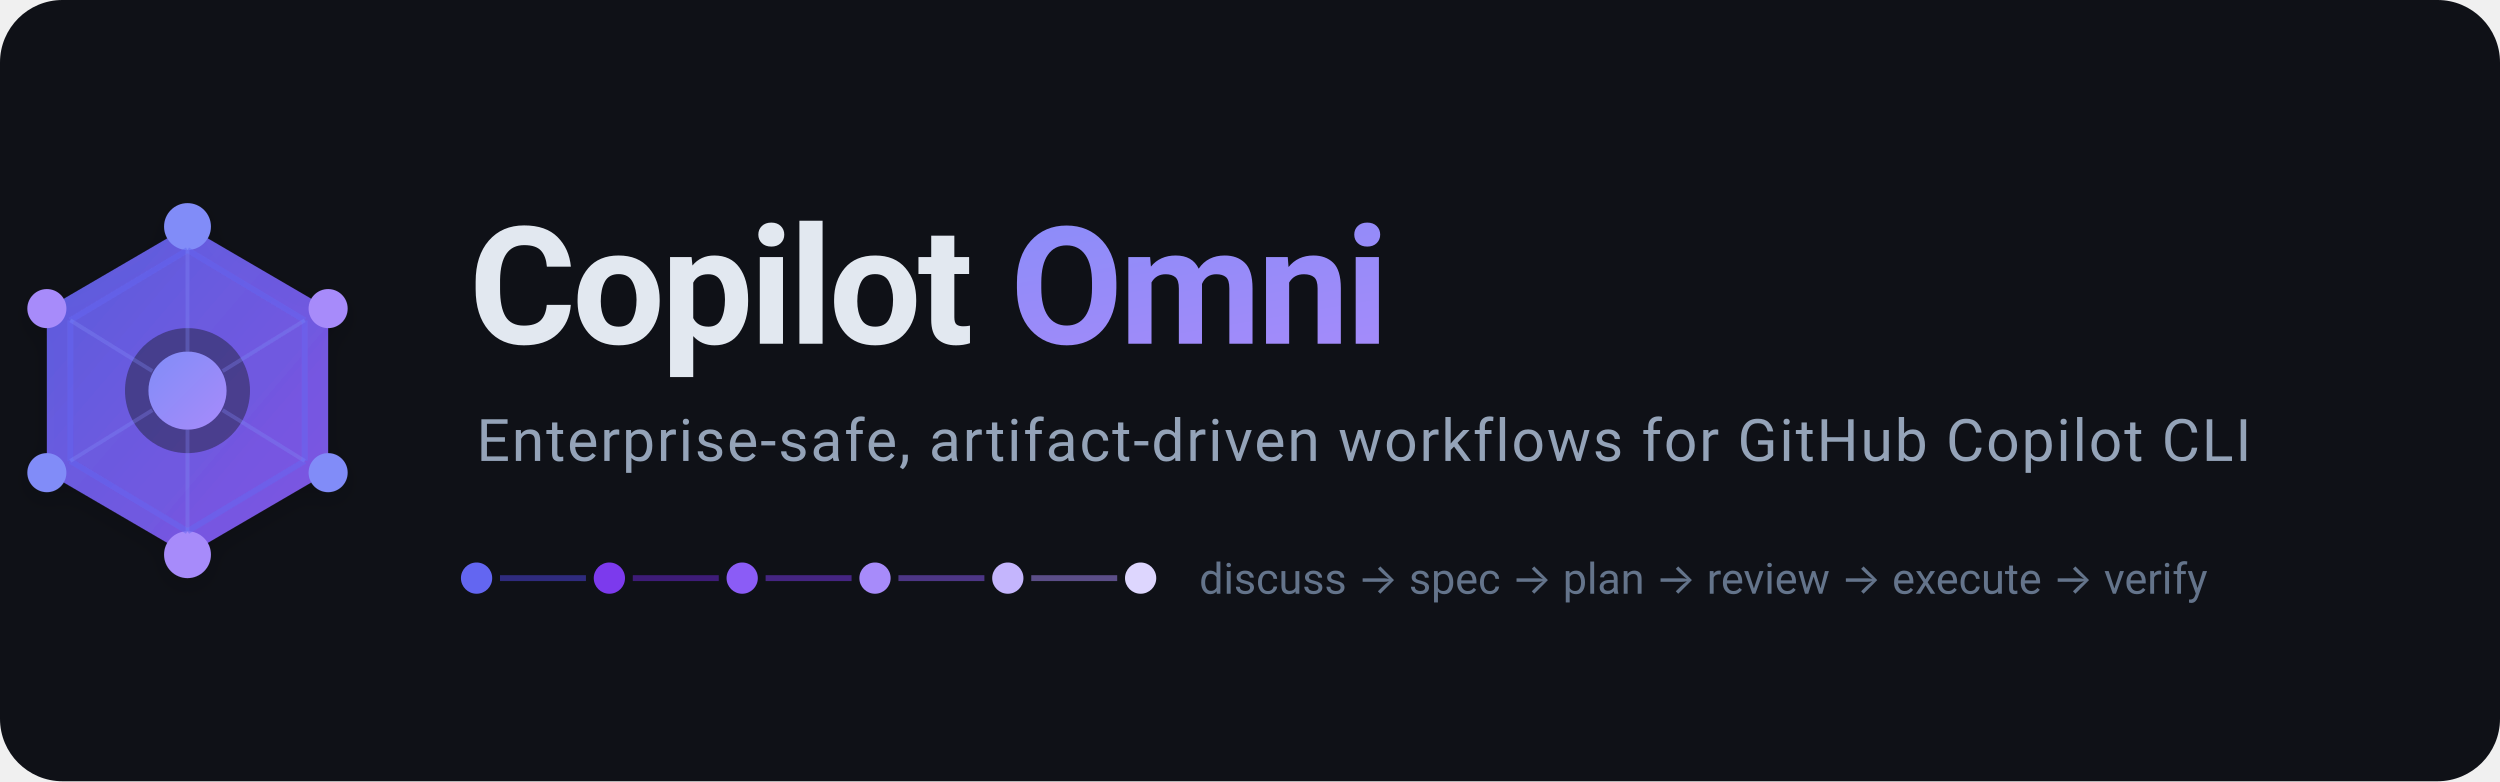
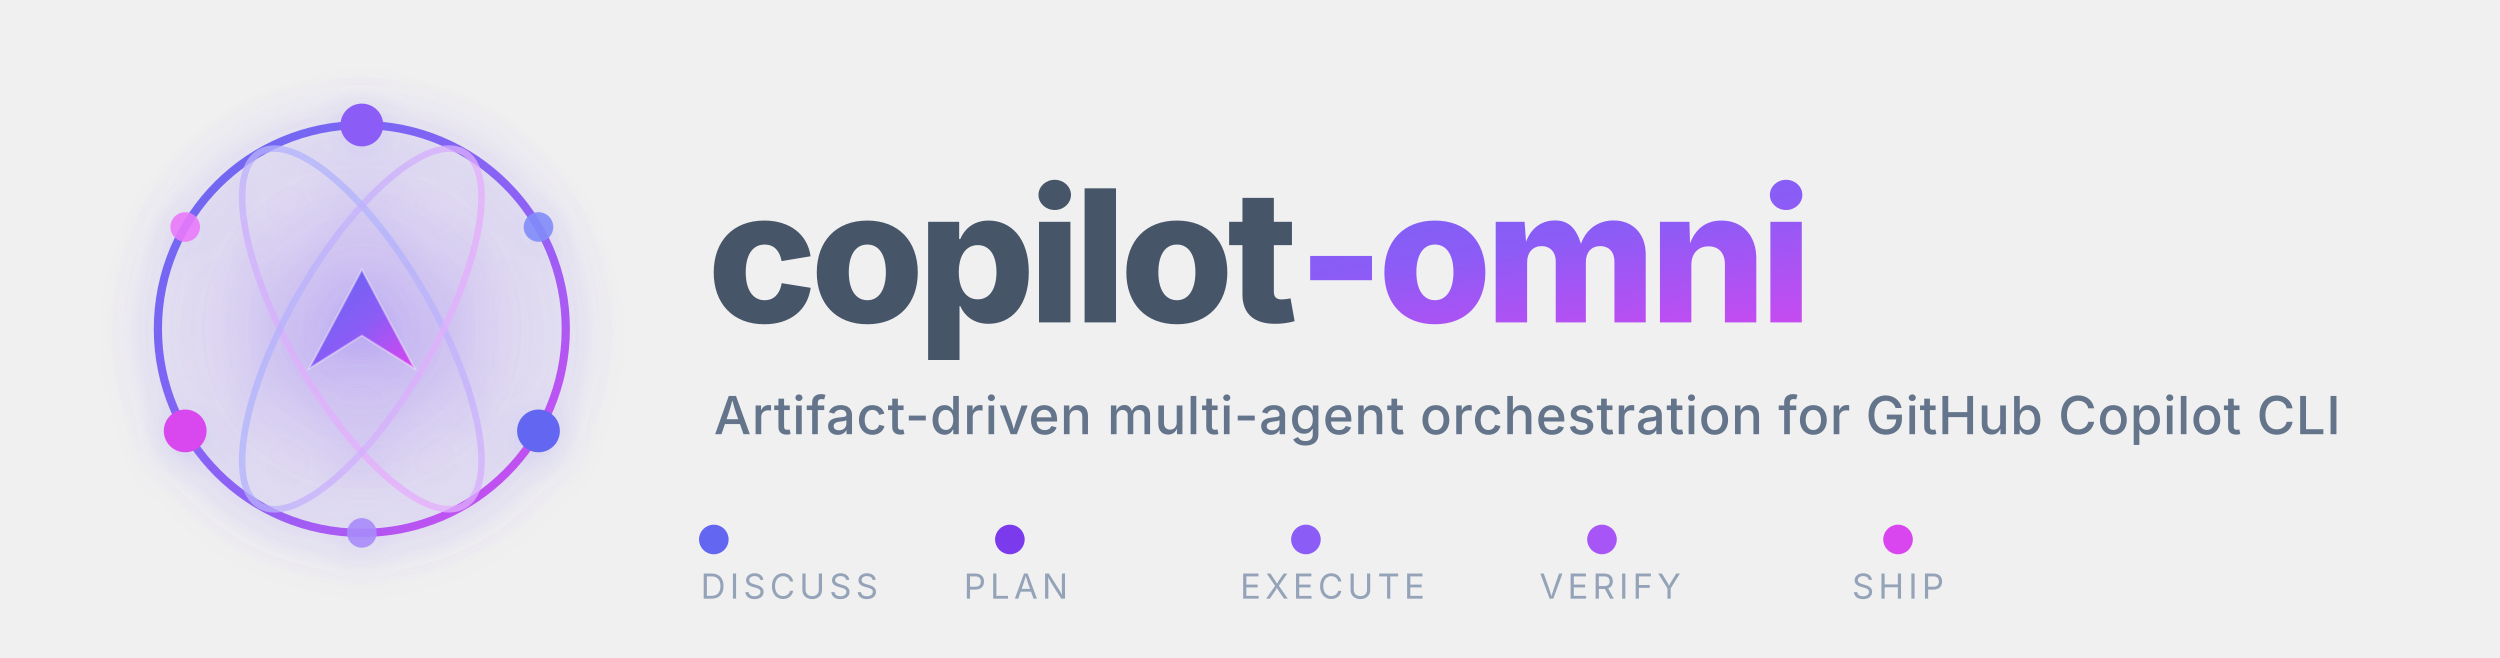
- <svg xmlns="http://www.w3.org/2000/svg" viewBox="0 0 640 200" width="640" height="200">
+ <svg xmlns="http://www.w3.org/2000/svg" viewBox="0 0 760 200" width="760" height="200" role="img" aria-label="copilot-omni — artifact-driven multi-agent orchestration for GitHub Copilot CLI">
  <defs>
-     <linearGradient id="grad1" x1="0%" y1="0%" x2="100%" y2="100%">
-       <stop offset="0%" style="stop-color:#6366f1;stop-opacity:1" />
-       <stop offset="100%" style="stop-color:#8b5cf6;stop-opacity:1" />
+     <linearGradient id="accent" x1="0" y1="0" x2="1" y2="1">
+       <stop offset="0%" stop-color="#6366f1" />
+       <stop offset="55%" stop-color="#8b5cf6" />
+       <stop offset="100%" stop-color="#d946ef" />
    </linearGradient>
-     <linearGradient id="grad2" x1="0%" y1="0%" x2="100%" y2="100%">
-       <stop offset="0%" style="stop-color:#818cf8;stop-opacity:1" />
-       <stop offset="100%" style="stop-color:#a78bfa;stop-opacity:1" />
+     <linearGradient id="accentSoft" x1="0" y1="0" x2="1" y2="1">
+       <stop offset="0%" stop-color="#a5b4fc" />
+       <stop offset="100%" stop-color="#f0abfc" />
    </linearGradient>
-     <filter id="shadow" x="-10%" y="-10%" width="120%" height="130%">
-       <feDropShadow dx="0" dy="2" stdDeviation="3" flood-color="#000" flood-opacity="0.15" />
+     <radialGradient id="glow" cx="50%" cy="50%" r="50%">
+       <stop offset="0%" stop-color="#8b5cf6" stop-opacity="0.35" />
+       <stop offset="100%" stop-color="#8b5cf6" stop-opacity="0" />
+     </radialGradient>
+     <filter id="softShadow" x="-25%" y="-25%" width="150%" height="150%">
+       <feDropShadow dx="0" dy="2" stdDeviation="6" flood-color="#6366f1" flood-opacity="0.25" />
    </filter>
  </defs>
-   <rect width="640" height="200" rx="16" fill="#0f1117" />
-   <g transform="translate(48, 100)" filter="url(#shadow)">
-     <polygon points="0,-42 36,-21 36,21 0,42 -36,21 -36,-21" fill="url(#grad1)" opacity="0.9" />
-     <circle cx="0" cy="0" r="16" fill="#0f1117" opacity="0.4" />
-     <circle cx="0" cy="0" r="10" fill="url(#grad2)" />
-     <circle cx="0" cy="-42" r="6" fill="#818cf8" />
-     <circle cx="36" cy="-21" r="5" fill="#a78bfa" />
-     <circle cx="36" cy="21" r="5" fill="#818cf8" />
-     <circle cx="0" cy="42" r="6" fill="#a78bfa" />
-     <circle cx="-36" cy="21" r="5" fill="#818cf8" />
-     <circle cx="-36" cy="-21" r="5" fill="#a78bfa" />
-     <line x1="0" y1="-36" x2="30" y2="-18" stroke="#6366f1" stroke-width="1.5" opacity="0.5" />
-     <line x1="30" y1="-18" x2="30" y2="18" stroke="#6366f1" stroke-width="1.5" opacity="0.5" />
-     <line x1="30" y1="18" x2="0" y2="36" stroke="#6366f1" stroke-width="1.5" opacity="0.5" />
-     <line x1="0" y1="36" x2="-30" y2="18" stroke="#6366f1" stroke-width="1.5" opacity="0.5" />
-     <line x1="-30" y1="18" x2="-30" y2="-18" stroke="#6366f1" stroke-width="1.5" opacity="0.5" />
-     <line x1="-30" y1="-18" x2="0" y2="-36" stroke="#6366f1" stroke-width="1.5" opacity="0.5" />
-     <line x1="0" y1="-10" x2="0" y2="-36" stroke="#818cf8" stroke-width="1" opacity="0.3" />
-     <line x1="9" y1="-5" x2="30" y2="-18" stroke="#818cf8" stroke-width="1" opacity="0.3" />
-     <line x1="9" y1="5" x2="30" y2="18" stroke="#818cf8" stroke-width="1" opacity="0.3" />
-     <line x1="0" y1="10" x2="0" y2="36" stroke="#818cf8" stroke-width="1" opacity="0.3" />
-     <line x1="-9" y1="5" x2="-30" y2="18" stroke="#818cf8" stroke-width="1" opacity="0.3" />
-     <line x1="-9" y1="-5" x2="-30" y2="-18" stroke="#818cf8" stroke-width="1" opacity="0.3" />
+   <g transform="translate(110, 100)" filter="url(#softShadow)">
+     <circle cx="0" cy="0" r="78" fill="url(#glow)" />
+     <ellipse cx="0" cy="0" rx="62" ry="62" fill="none" stroke="url(#accent)" stroke-width="2.5" opacity="0.95" />
+     <ellipse cx="0" cy="0" rx="62" ry="22" fill="none" stroke="url(#accentSoft)" stroke-width="2" opacity="0.75" transform="rotate(60)" />
+     <ellipse cx="0" cy="0" rx="62" ry="22" fill="none" stroke="url(#accentSoft)" stroke-width="2" opacity="0.75" transform="rotate(-60)" />
+     <circle cx="0" cy="-62" r="6.5" fill="#8b5cf6" />
+     <circle cx="53.7" cy="31" r="6.5" fill="#6366f1" />
+     <circle cx="-53.7" cy="31" r="6.5" fill="#d946ef" />
+     <circle cx="0" cy="62" r="4.5" fill="#a78bfa" opacity="0.9" />
+     <circle cx="53.7" cy="-31" r="4.5" fill="#818cf8" opacity="0.9" />
+     <circle cx="-53.7" cy="-31" r="4.5" fill="#e879f9" opacity="0.9" />
+     <path d="M -16 12 L 0 -18 L 16 12 L 0 2 Z" fill="url(#accent)" stroke="#ffffff" stroke-width="0.6" stroke-opacity="0.35" />
  </g>
-   <text x="120" y="88" font-family="-apple-system, BlinkMacSystemFont, 'Segoe UI', Roboto, sans-serif" font-size="42" font-weight="700" fill="#e2e8f0" letter-spacing="-1">
-     Copilot
-     <tspan fill="url(#grad2)">Omni</tspan>
-   </text>
-   <text x="122" y="118" font-family="-apple-system, BlinkMacSystemFont, 'Segoe UI', Roboto, sans-serif" font-size="15" fill="#94a3b8" letter-spacing="0.5">
-     Enterprise-safe, artifact-driven workflows for GitHub Copilot CLI
-   </text>
-   <g transform="translate(122, 148)">
-     <circle cx="0" cy="0" r="4" fill="#6366f1" />
-     <line x1="6" y1="0" x2="28" y2="0" stroke="#4f46e5" stroke-width="1.5" opacity="0.5" />
-     <circle cx="34" cy="0" r="4" fill="#7c3aed" />
-     <line x1="40" y1="0" x2="62" y2="0" stroke="#6d28d9" stroke-width="1.5" opacity="0.5" />
-     <circle cx="68" cy="0" r="4" fill="#8b5cf6" />
-     <line x1="74" y1="0" x2="96" y2="0" stroke="#7c3aed" stroke-width="1.5" opacity="0.5" />
-     <circle cx="102" cy="0" r="4" fill="#a78bfa" />
-     <line x1="108" y1="0" x2="130" y2="0" stroke="#8b5cf6" stroke-width="1.5" opacity="0.5" />
-     <circle cx="136" cy="0" r="4" fill="#c4b5fd" />
-     <line x1="142" y1="0" x2="164" y2="0" stroke="#a78bfa" stroke-width="1.5" opacity="0.5" />
-     <circle cx="170" cy="0" r="4" fill="#ddd6fe" />
-     <text x="185" y="4" font-family="-apple-system, BlinkMacSystemFont, 'Segoe UI', Roboto, sans-serif" font-size="11" fill="#64748b">
-       discuss → spec → plan → review → execute → verify
+   <g font-family="-apple-system, BlinkMacSystemFont, 'Segoe UI', 'Inter', Roboto, 'Helvetica Neue', Arial, sans-serif">
+     <text x="215" y="98" font-size="56" font-weight="800" letter-spacing="-2" fill="#475569">
+       copilot<tspan fill="url(#accent)">-omni</tspan>
    </text>
+     <text x="217" y="132" font-size="16" font-weight="500" fill="#64748b" letter-spacing="0.2">
+       Artifact-driven multi-agent orchestration for GitHub Copilot CLI
+     </text>
+     <g transform="translate(217, 164)">
+       <line x1="5" y1="0" x2="85" y2="0" stroke="url(#accent)" stroke-width="1.5" opacity="0.6" />
+       <line x1="95" y1="0" x2="175" y2="0" stroke="url(#accent)" stroke-width="1.5" opacity="0.6" />
+       <line x1="185" y1="0" x2="265" y2="0" stroke="url(#accent)" stroke-width="1.5" opacity="0.6" />
+       <line x1="275" y1="0" x2="355" y2="0" stroke="url(#accent)" stroke-width="1.5" opacity="0.6" />
+       <circle cx="0" cy="0" r="4.5" fill="#6366f1" />
+       <circle cx="90" cy="0" r="4.5" fill="#7c3aed" />
+       <circle cx="180" cy="0" r="4.5" fill="#8b5cf6" />
+       <circle cx="270" cy="0" r="4.5" fill="#a855f7" />
+       <circle cx="360" cy="0" r="4.5" fill="#d946ef" />
+       <text x="-4" y="18" font-size="10.5" fill="#94a3b8" letter-spacing="1.3">DISCUSS</text>
+       <text x="76" y="18" font-size="10.5" fill="#94a3b8" letter-spacing="1.3">PLAN</text>
+       <text x="160" y="18" font-size="10.5" fill="#94a3b8" letter-spacing="1.3">EXECUTE</text>
+       <text x="251" y="18" font-size="10.5" fill="#94a3b8" letter-spacing="1.3">VERIFY</text>
+       <text x="346" y="18" font-size="10.5" fill="#94a3b8" letter-spacing="1.3">SHIP</text>
+     </g>
  </g>
</svg>
